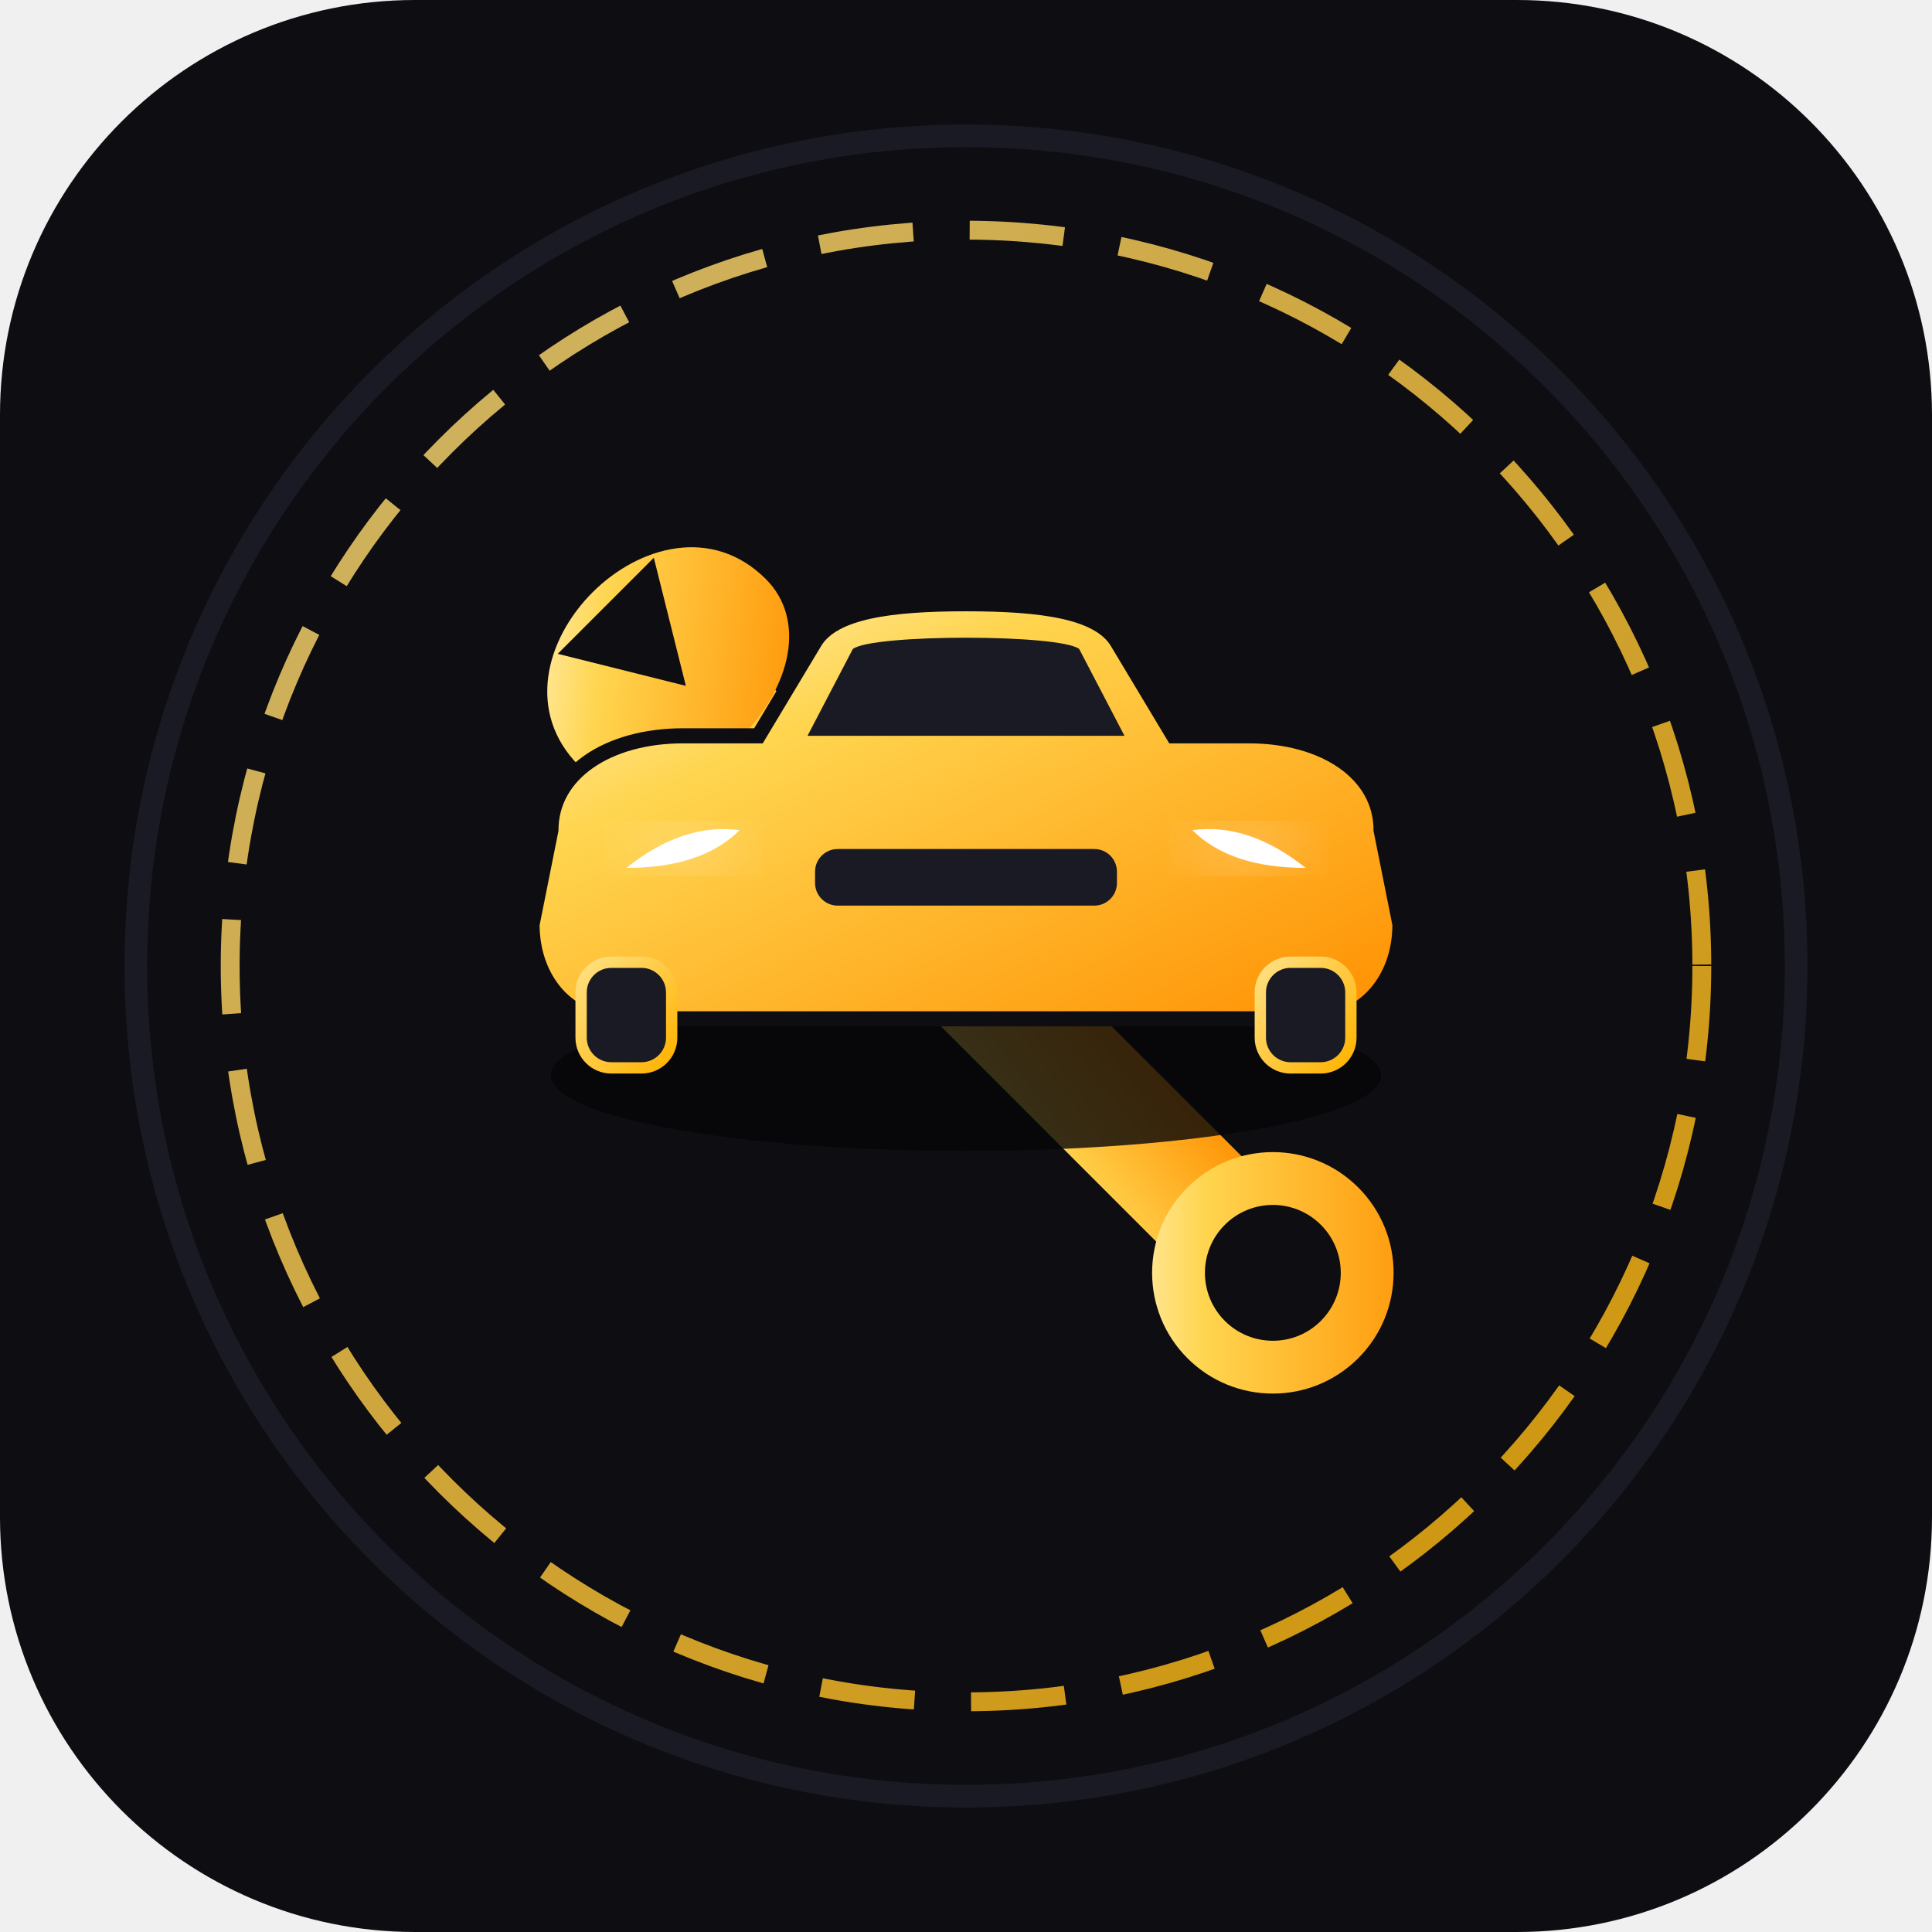
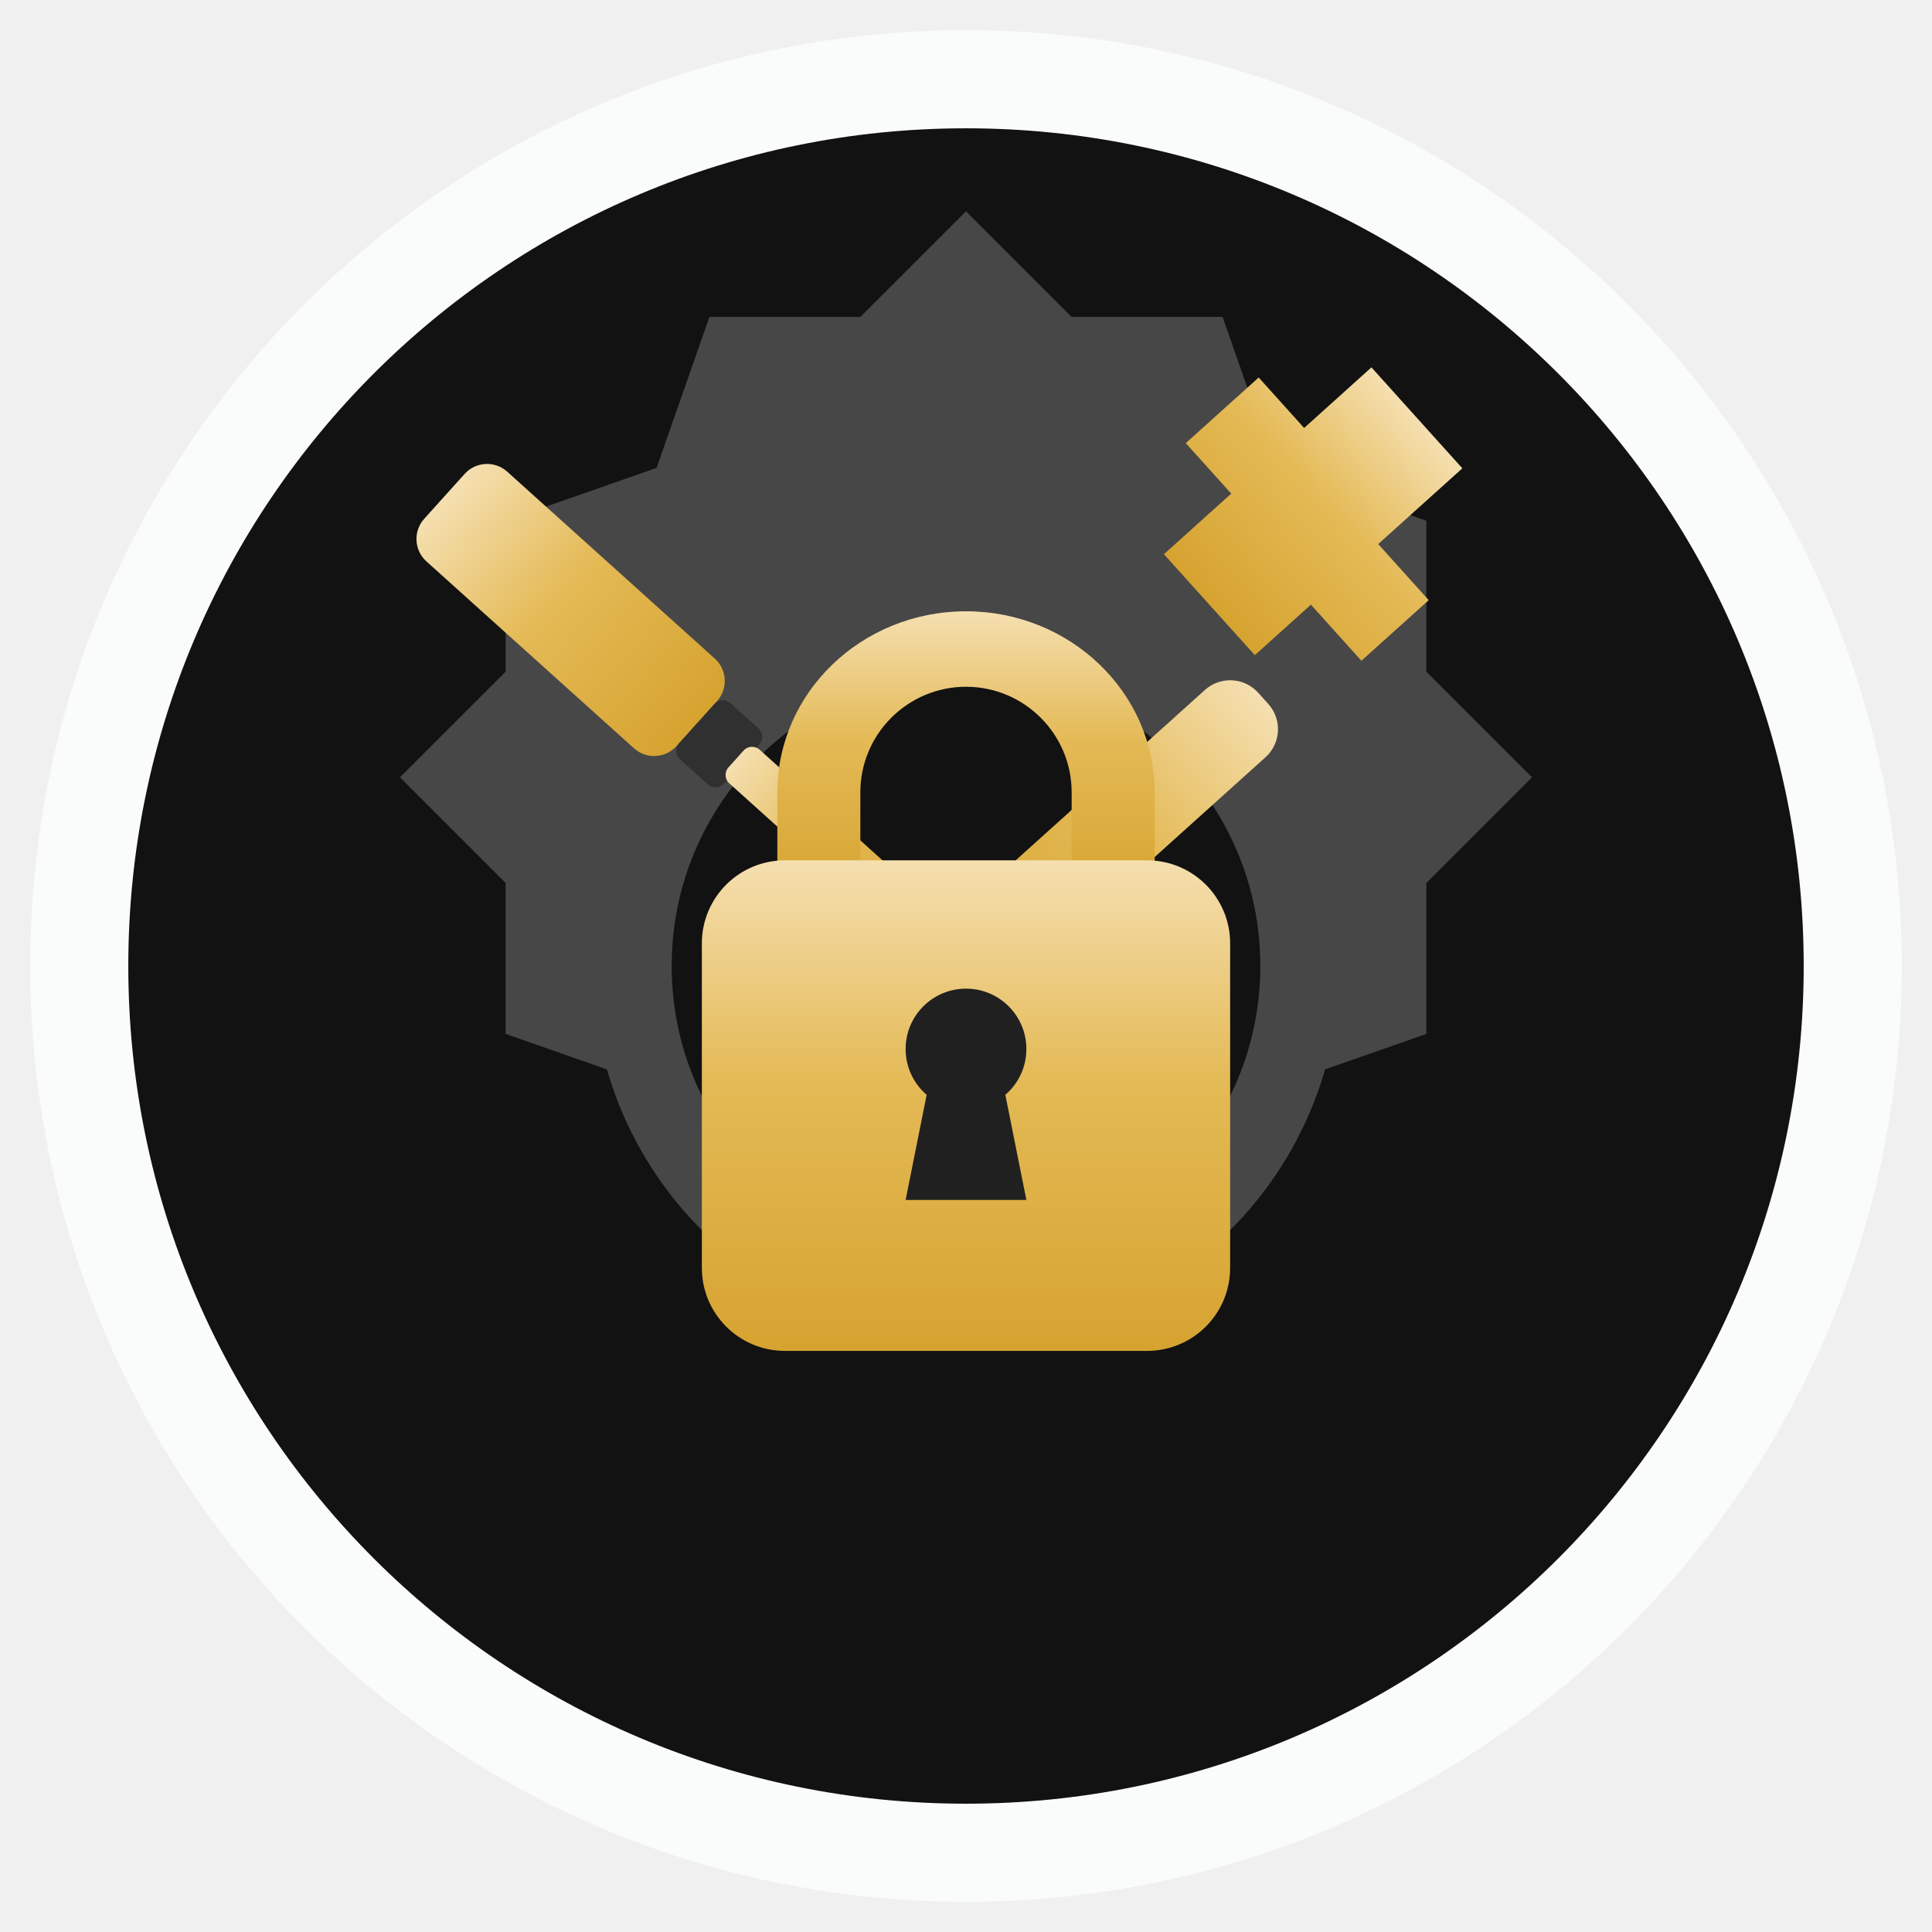
- <svg xmlns="http://www.w3.org/2000/svg" viewBox="0 0 1024 1024" width="1024" height="1024">
+ <svg xmlns="http://www.w3.org/2000/svg" viewBox="0 0 512 512" width="512" height="512">
  <defs>
-     <linearGradient id="goldCore1024" x1="0%" y1="0%" x2="100%" y2="100%">
-       <stop offset="0%" stop-color="#FFF3C4" />
-       <stop offset="30%" stop-color="#FFD54F" />
-       <stop offset="100%" stop-color="#FF8F00" />
+     <linearGradient id="gold" x1="0" y1="0" x2="0" y2="1">
+       <stop offset="0%" stop-color="#F5DFB0" />
+       <stop offset="45%" stop-color="#E4BA56" />
+       <stop offset="100%" stop-color="#D6A330" />
    </linearGradient>
-     <linearGradient id="goldAccent1024" x1="0%" y1="0%" x2="100%" y2="100%">
-       <stop offset="0%" stop-color="#FFE082" />
-       <stop offset="100%" stop-color="#FFB300" />
-     </linearGradient>
-     <filter id="glow1024" x="-20%" y="-20%" width="140%" height="140%">
-       <feGaussianBlur stdDeviation="10" result="blur" />
-       <feComposite in="SourceGraphic" in2="blur" operator="over" />
-     </filter>
  </defs>
-   <rect width="1024" height="1024" rx="220" fill="#0D0D12" />
-   <circle cx="512" cy="512" r="440" fill="none" stroke="#1A1A24" stroke-width="12" />
-   <circle cx="512" cy="512" r="390" fill="none" stroke="url(#goldAccent1024)" stroke-width="10" stroke-dasharray="50 30" opacity="0.8" />
-   <g transform="translate(512, 512) scale(2) translate(-256, -256)">
-     <g transform="translate(256, 256) rotate(-45)">
-       <rect x="-16" y="-120" width="32" height="240" rx="16" fill="url(#goldCore1024)" />
-       <path d="M -35 -110 C -35 -150, 35 -150, 35 -110 C 35 -95, 20 -85, 0 -85 C -20 -85, -35 -95, -35 -110 Z" fill="url(#goldCore1024)" />
-       <path d="M -18 -135 L 18 -135 L 0 -105 Z" fill="#0D0D12" />
-       <circle cx="0" cy="115" r="32" fill="url(#goldCore1024)" />
-       <circle cx="0" cy="115" r="18" fill="#0D0D12" />
-     </g>
-     <g transform="translate(256, 240)">
-       <ellipse cx="0" cy="45" rx="110" ry="20" fill="#050508" opacity="0.8" />
-       <path d="M -95 30 C -105 30, -115 20, -115 5 L -110 -20 C -110 -35, -95 -45, -75 -45 L -55 -45 L -40 -70 C -35 -78, -20 -80, 0 -80 C 20 -80, 35 -78, 40 -70 L 55 -45 L 75 -45 C 95 -45, 110 -35, 110 -20 L 115 5 C 115 20, 105 30, 95 30 Z" fill="url(#goldCore1024)" stroke="#0D0D12" stroke-width="4" />
-       <path d="M -42 -45 L -30 -68 C -25 -72, 25 -72, 30 -68 L 42 -45 Z" fill="#1A1A24" />
-       <path d="M -90 -10 Q -70 -10, -60 -20 Q -75 -22, -90 -10 Z" fill="#FFFFFF" filter="url(#glow1024)" />
-       <path d="M 90 -10 Q 70 -10, 60 -20 Q 75 -22, 90 -10 Z" fill="#FFFFFF" filter="url(#glow1024)" />
-       <rect x="-40" y="-15" width="80" height="15" rx="6" fill="#1A1A24" />
-       <line x1="-30" y1="-7" x2="30" y2="-7" stroke="url(#goldAccent1024)" stroke-width="2" stroke-dasharray="6 4" />
-       <rect x="-102" y="15" width="24" height="28" rx="8" fill="#1A1A24" stroke="url(#goldAccent1024)" stroke-width="3" />
-       <rect x="78" y="15" width="24" height="28" rx="8" fill="#1A1A24" stroke="url(#goldAccent1024)" stroke-width="3" />
-     </g>
+   <circle cx="256" cy="256" r="248" fill="#FAFBFB" />
+   <circle cx="256" cy="256" r="222" fill="#121212" />
+   <g fill="#484747">
+     <path d="M256 56 l28 28 h40 l14 40 40 14 v40 l28 28 -28 28 v40 l-40 14 -14 40 h-40 l-28 28 -28-28 h-40 l-14-40 -40-14 v-40 l-28-28 28-28 v-40 l40-14 14-40 h40 z" />
  </g>
+   <circle cx="256" cy="256" r="78" fill="#121212" />
+   <circle cx="256" cy="256" r="92" fill="none" stroke="#484747" stroke-width="14" />
+   <g transform="translate(256,256) rotate(-48) translate(-256,-256)">
+     <rect x="240" y="70" width="32" height="90" rx="8" fill="url(#gold)" />
+     <rect x="246" y="160" width="20" height="16" rx="3" fill="#303030" />
+     <rect x="250" y="174" width="12" height="70" rx="3" fill="url(#gold)" />
+   </g>
+   <g transform="translate(256,256) rotate(48) translate(-256,-256)">
+     <rect x="244" y="150" width="24" height="110" rx="10" fill="url(#gold)" />
+     <path d="M210 70 h36 v30 h20 v24 h-20 v20 h-36 v-24 h-18 v-26 h18 z" fill="url(#gold)" />
+   </g>
+   <path d="M206 210 a50 48 0 0 1 100 0 v28 h-22 v-28 a28 28 0 0 0 -56 0 v28 h-22 z" fill="url(#gold)" />
+   <rect x="186" y="228" width="140" height="130" rx="22" fill="url(#gold)" />
+   <circle cx="256" cy="278" r="16" fill="#202020" />
+   <path d="M248 278 l16 0 8 40 h-32 z" fill="#202020" />
</svg>
